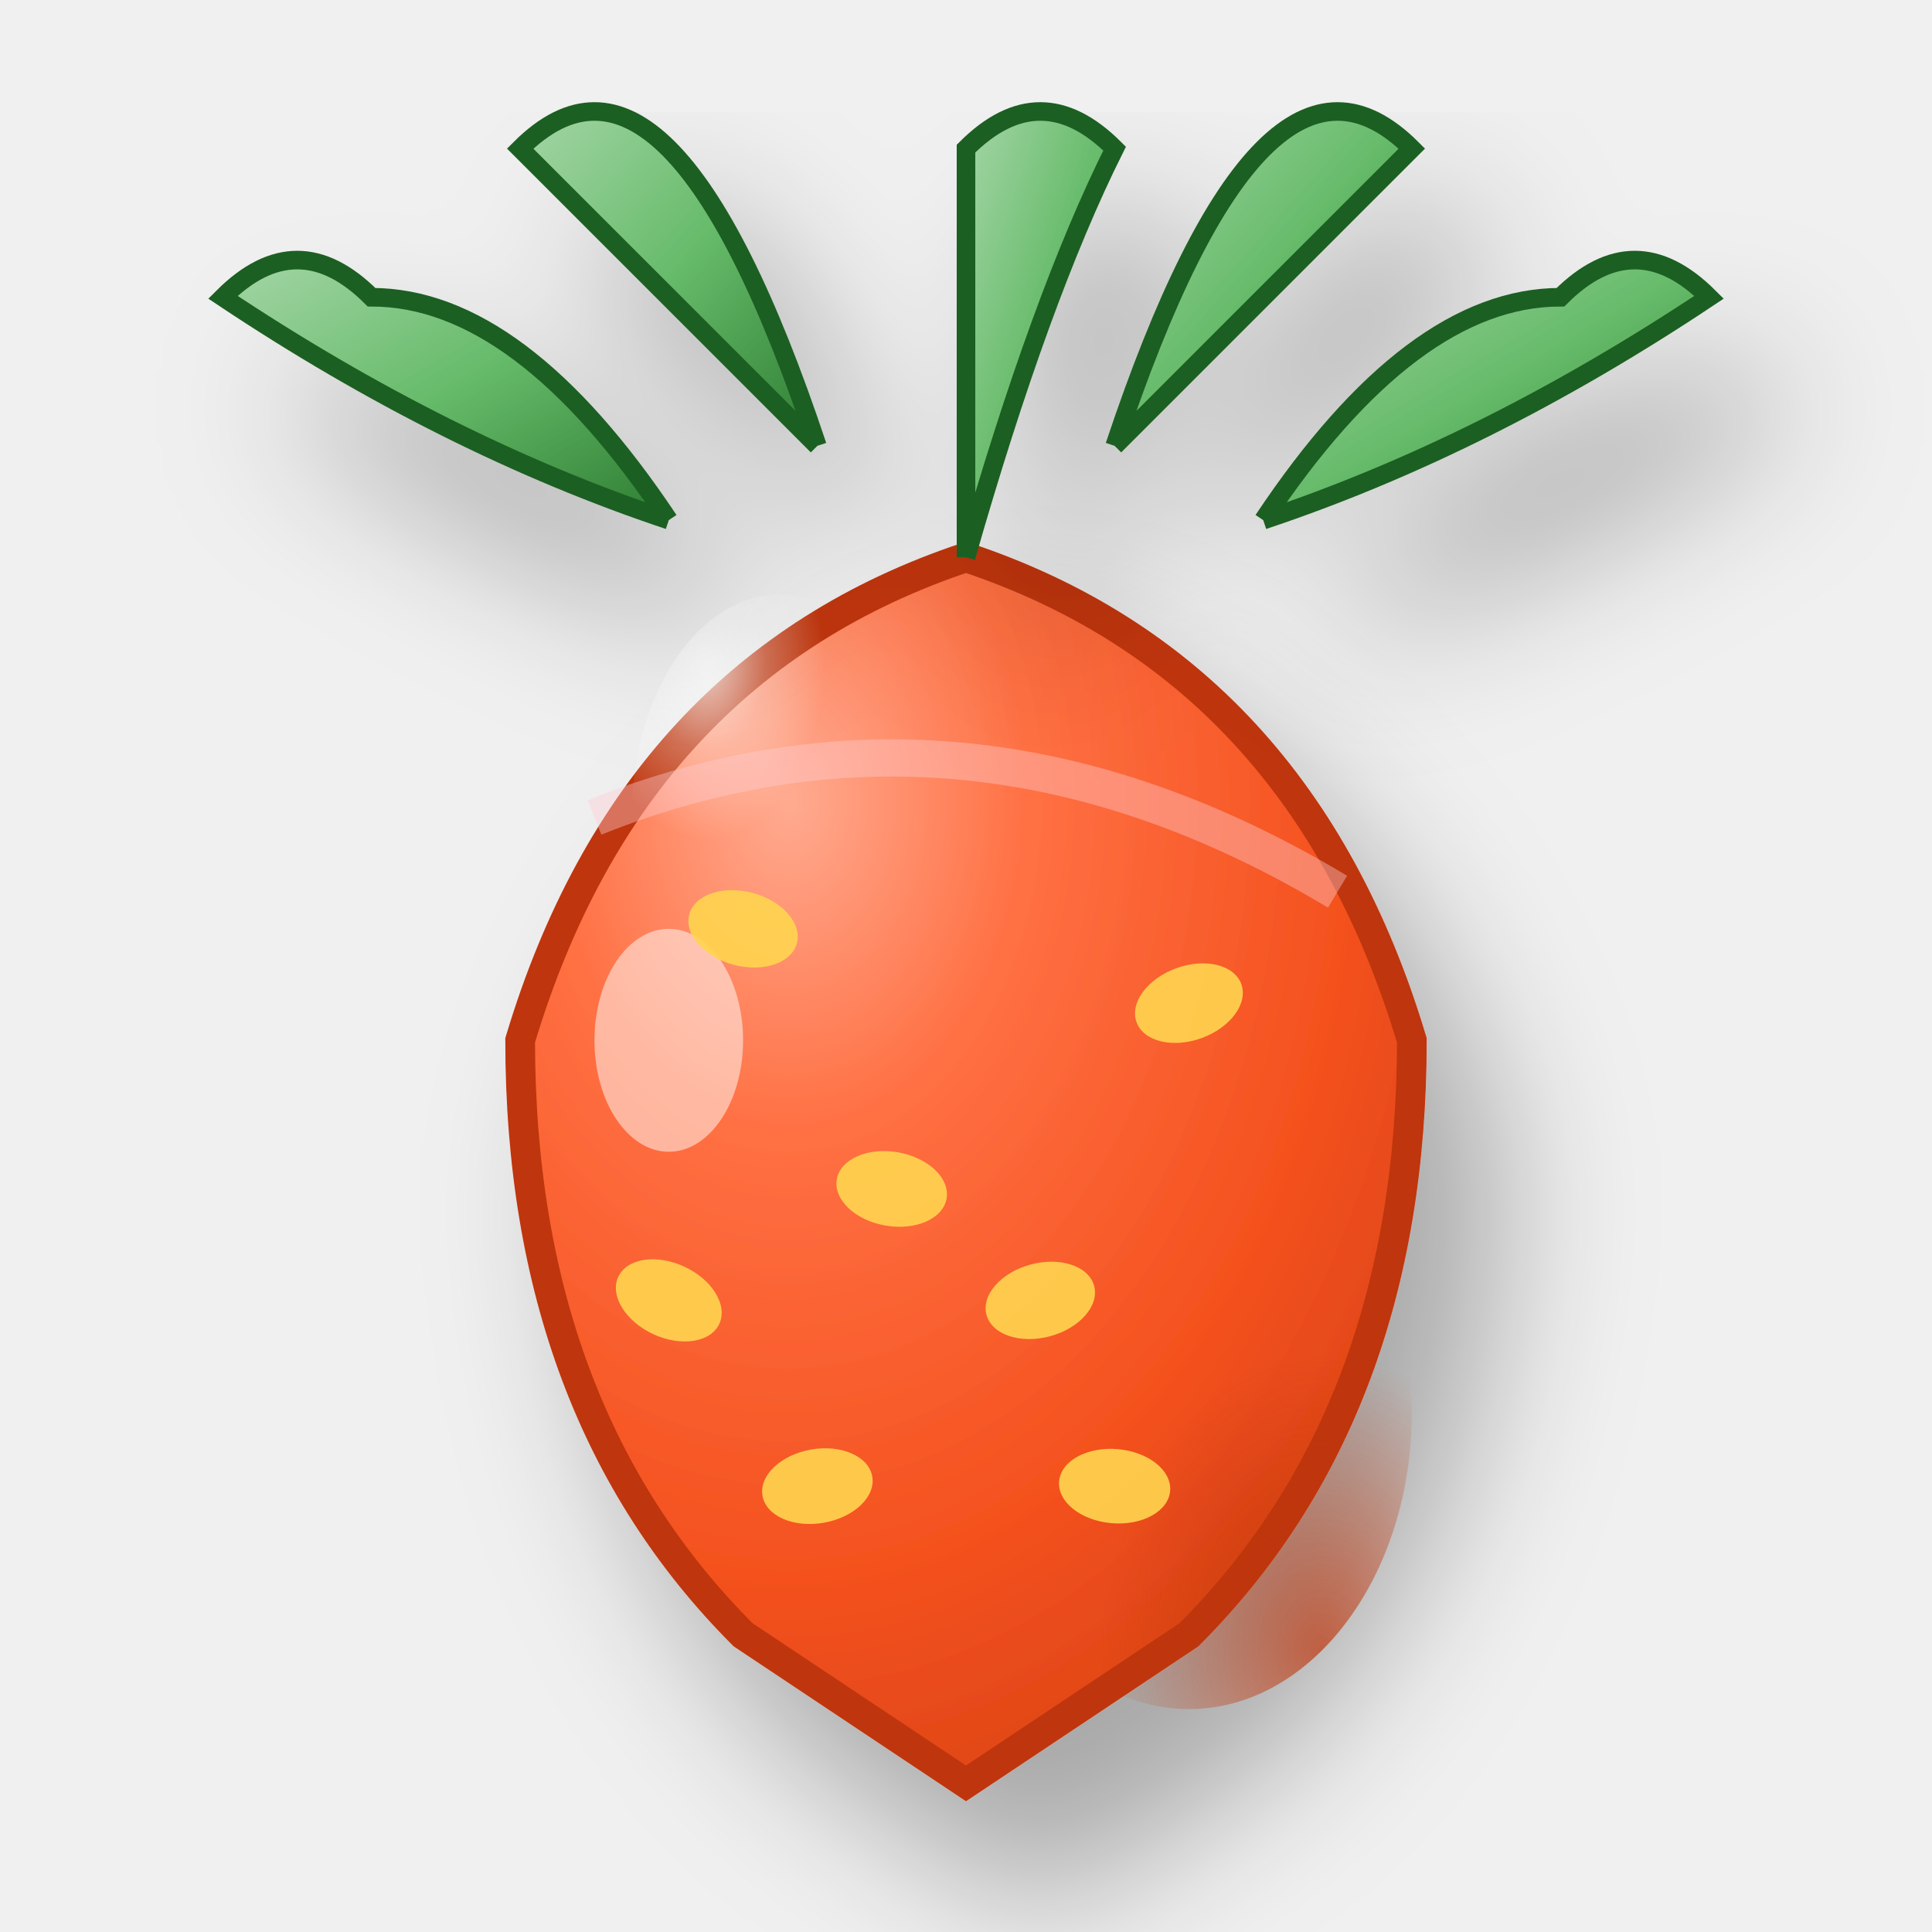
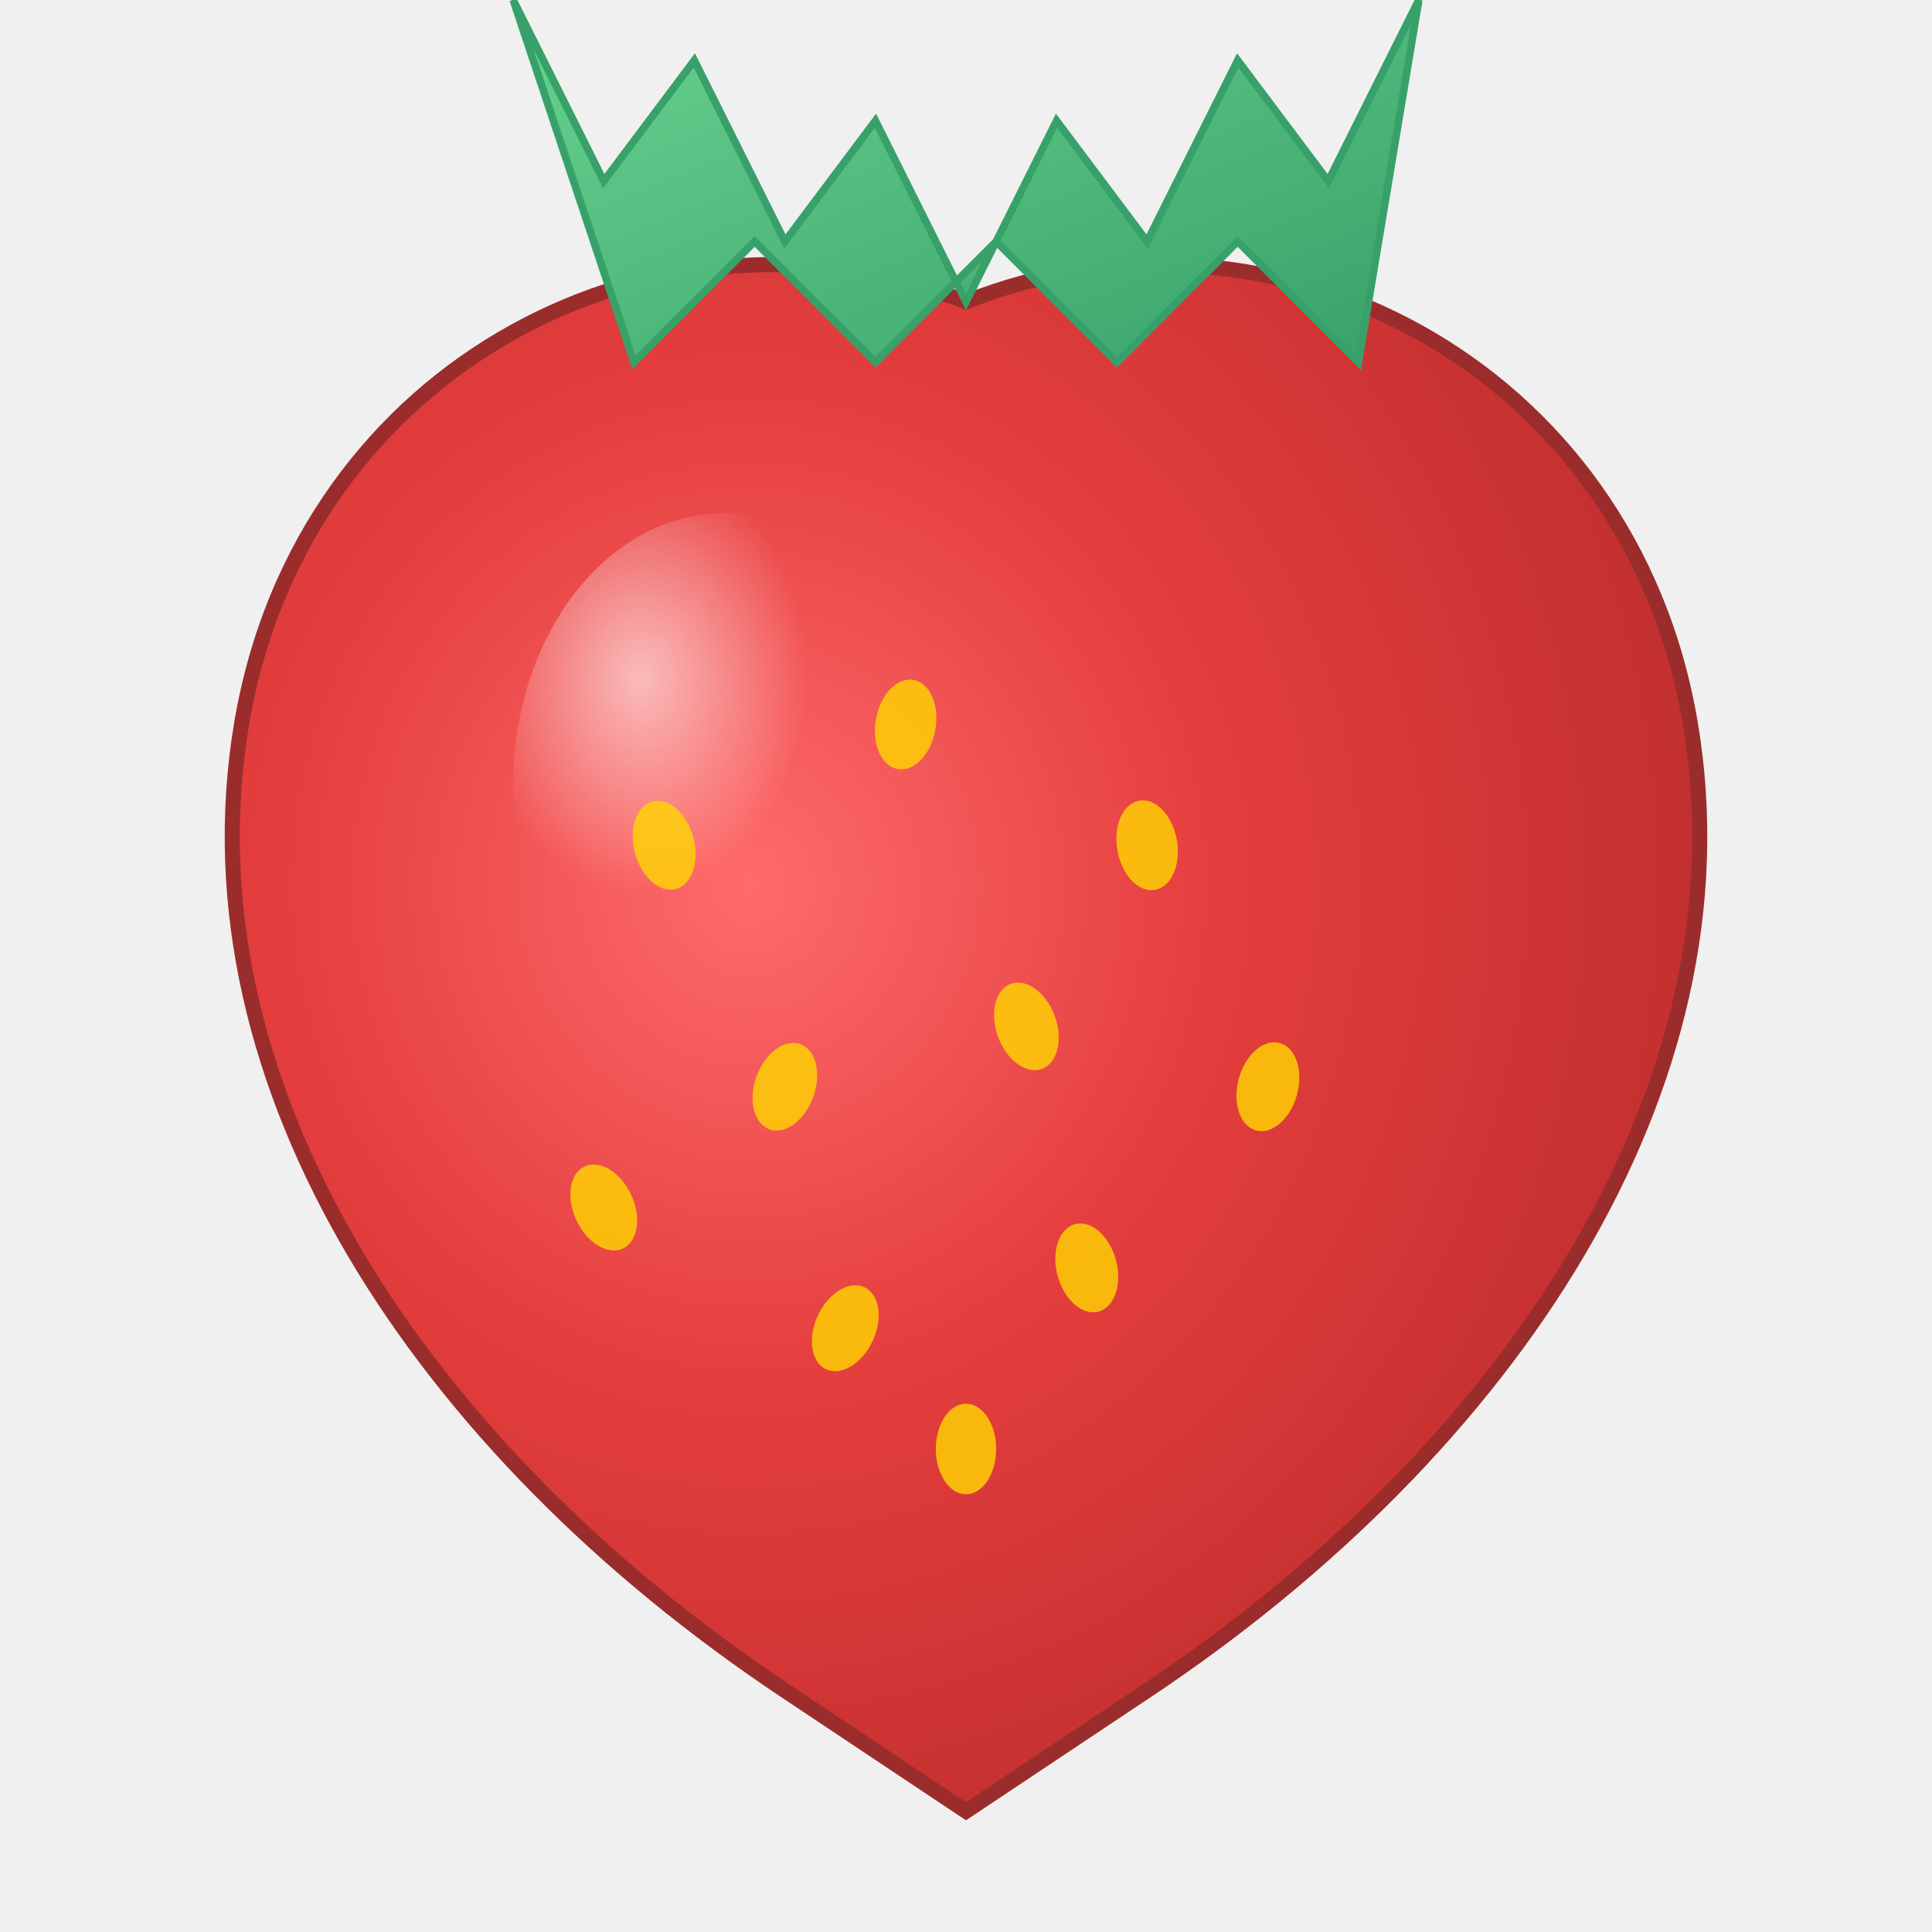
- <svg xmlns="http://www.w3.org/2000/svg" width="52" height="52" viewBox="0 0 52 52">
+ <svg xmlns="http://www.w3.org/2000/svg" width="128" height="128" viewBox="0 0 128 128">
  <defs>
-     <radialGradient id="strawberryGradient" cx="0.3" cy="0.2" r="0.9">
-       <stop offset="0%" stop-color="#FFAB91" />
-       <stop offset="30%" stop-color="#FF7043" />
-       <stop offset="70%" stop-color="#F4511E" />
-       <stop offset="100%" stop-color="#D84315" />
+     <radialGradient id="strawberryGrad" cx="0.35" cy="0.4" r="0.8">
+       <stop offset="0%" stop-color="#FF6B6B" />
+       <stop offset="40%" stop-color="#E53E3E" />
+       <stop offset="80%" stop-color="#C53030" />
+       <stop offset="100%" stop-color="#9B2C2C" />
    </radialGradient>
-     <radialGradient id="strawberryHighlight" cx="0.25" cy="0.15" r="0.4">
-       <stop offset="0%" stop-color="#FFFFFF" stop-opacity="0.8" />
-       <stop offset="50%" stop-color="#FFFFFF" stop-opacity="0.3" />
+     <linearGradient id="leafGrad" x1="0" y1="0" x2="1" y2="1">
+       <stop offset="0%" stop-color="#68D391" />
+       <stop offset="100%" stop-color="#38A169" />
+     </linearGradient>
+     <radialGradient id="highlight" cx="0.3" cy="0.3" r="0.4">
+       <stop offset="0%" stop-color="#FFFFFF" stop-opacity="0.6" />
      <stop offset="100%" stop-color="#FFFFFF" stop-opacity="0" />
    </radialGradient>
-     <radialGradient id="strawberryShadow" cx="0.8" cy="0.9" r="0.5">
-       <stop offset="0%" stop-color="#BF360C" stop-opacity="0.7" />
-       <stop offset="100%" stop-color="#BF360C" stop-opacity="0" />
-     </radialGradient>
-     <linearGradient id="leafGradient" x1="0" y1="0" x2="1" y2="1">
-       <stop offset="0%" stop-color="#A5D6A7" />
-       <stop offset="50%" stop-color="#66BB6A" />
-       <stop offset="100%" stop-color="#2E7D32" />
-     </linearGradient>
-     <filter id="dropShadow" x="-50%" y="-50%" width="200%" height="200%">
-       <feDropShadow dx="2" dy="3" stdDeviation="2" flood-color="#000000" flood-opacity="0.3" />
-     </filter>
  </defs>
-   <path d="M26 15 Q35 18 38 28 Q38 38 32 44 Q26 48 26 48 Q26 48 20 44 Q14 38 14 28 Q17 18 26 15 Z" fill="url(#strawberryGradient)" stroke="#BF360C" stroke-width="0.8" filter="url(#dropShadow)" />
-   <ellipse cx="32" cy="38" rx="6" ry="8" fill="url(#strawberryShadow)" />
-   <ellipse cx="21" cy="22" rx="4" ry="6" fill="url(#strawberryHighlight)" />
-   <ellipse cx="18" cy="28" rx="2" ry="3" fill="#FFFFFF" opacity="0.5" />
-   <g filter="url(#dropShadow)">
-     <path d="M26 15 Q26 8 26 4 Q28 2 30 4 Q28 8 26 15" fill="url(#leafGradient)" stroke="#1B5E20" stroke-width="0.5" />
-     <path d="M22 12 Q20 6 18 4 Q16 2 14 4 Q18 8 22 12" fill="url(#leafGradient)" stroke="#1B5E20" stroke-width="0.5" />
-     <path d="M30 12 Q32 6 34 4 Q36 2 38 4 Q34 8 30 12" fill="url(#leafGradient)" stroke="#1B5E20" stroke-width="0.5" />
-     <path d="M18 14 Q14 8 10 8 Q8 6 6 8 Q12 12 18 14" fill="url(#leafGradient)" stroke="#1B5E20" stroke-width="0.5" />
-     <path d="M34 14 Q38 8 42 8 Q44 6 46 8 Q40 12 34 14" fill="url(#leafGradient)" stroke="#1B5E20" stroke-width="0.5" />
+   <path d="M64 20 C44 12 20 24 16 48 C12 72 28 96 52 112 C58 116 64 120 64 120 C64 120 70 116 76 112 C100 96 116 72 112 48 C108 24 84 12 64 20 Z" fill="url(#strawberryGrad)" stroke="#9B2C2C" stroke-width="1" />
+   <g fill="url(#leafGrad)" stroke="#38A169" stroke-width="0.5">
+     <path d="M64 20 L58 8 L52 16 L46 4 L40 12 L34 0 L42 24 L50 16 L58 24 L66 16 L74 24 L82 16 L90 24 L94 0 L88 12 L82 4 L76 16 L70 8 Z" />
  </g>
-   <g fill="#FFD54F" opacity="0.9">
-     <ellipse cx="20" cy="25" rx="1.5" ry="1" transform="rotate(15 20 25)" />
-     <ellipse cx="32" cy="27" rx="1.5" ry="1" transform="rotate(-20 32 27)" />
-     <ellipse cx="24" cy="32" rx="1.5" ry="1" transform="rotate(10 24 32)" />
-     <ellipse cx="28" cy="35" rx="1.5" ry="1" transform="rotate(-15 28 35)" />
-     <ellipse cx="18" cy="35" rx="1.5" ry="1" transform="rotate(25 18 35)" />
-     <ellipse cx="30" cy="40" rx="1.5" ry="1" transform="rotate(5 30 40)" />
-     <ellipse cx="22" cy="40" rx="1.5" ry="1" transform="rotate(-10 22 40)" />
+   <ellipse cx="48" cy="52" rx="14" ry="18" fill="url(#highlight)" />
+   <g fill="#FFD700" opacity="0.8">
+     <ellipse cx="44" cy="56" rx="2" ry="3" transform="rotate(-15 44 56)" />
+     <ellipse cx="60" cy="48" rx="2" ry="3" transform="rotate(10 60 48)" />
+     <ellipse cx="76" cy="56" rx="2" ry="3" transform="rotate(-10 76 56)" />
+     <ellipse cx="52" cy="72" rx="2" ry="3" transform="rotate(20 52 72)" />
+     <ellipse cx="68" cy="68" rx="2" ry="3" transform="rotate(-20 68 68)" />
+     <ellipse cx="84" cy="72" rx="2" ry="3" transform="rotate(15 84 72)" />
+     <ellipse cx="40" cy="80" rx="2" ry="3" transform="rotate(-25 40 80)" />
+     <ellipse cx="56" cy="88" rx="2" ry="3" transform="rotate(25 56 88)" />
+     <ellipse cx="72" cy="84" rx="2" ry="3" transform="rotate(-15 72 84)" />
+     <ellipse cx="64" cy="96" rx="2" ry="3" transform="rotate(0 64 96)" />
  </g>
-   <path d="M16 22 Q26 18 36 24" stroke="#FFCDD2" stroke-width="1" fill="none" opacity="0.4" />
</svg>
